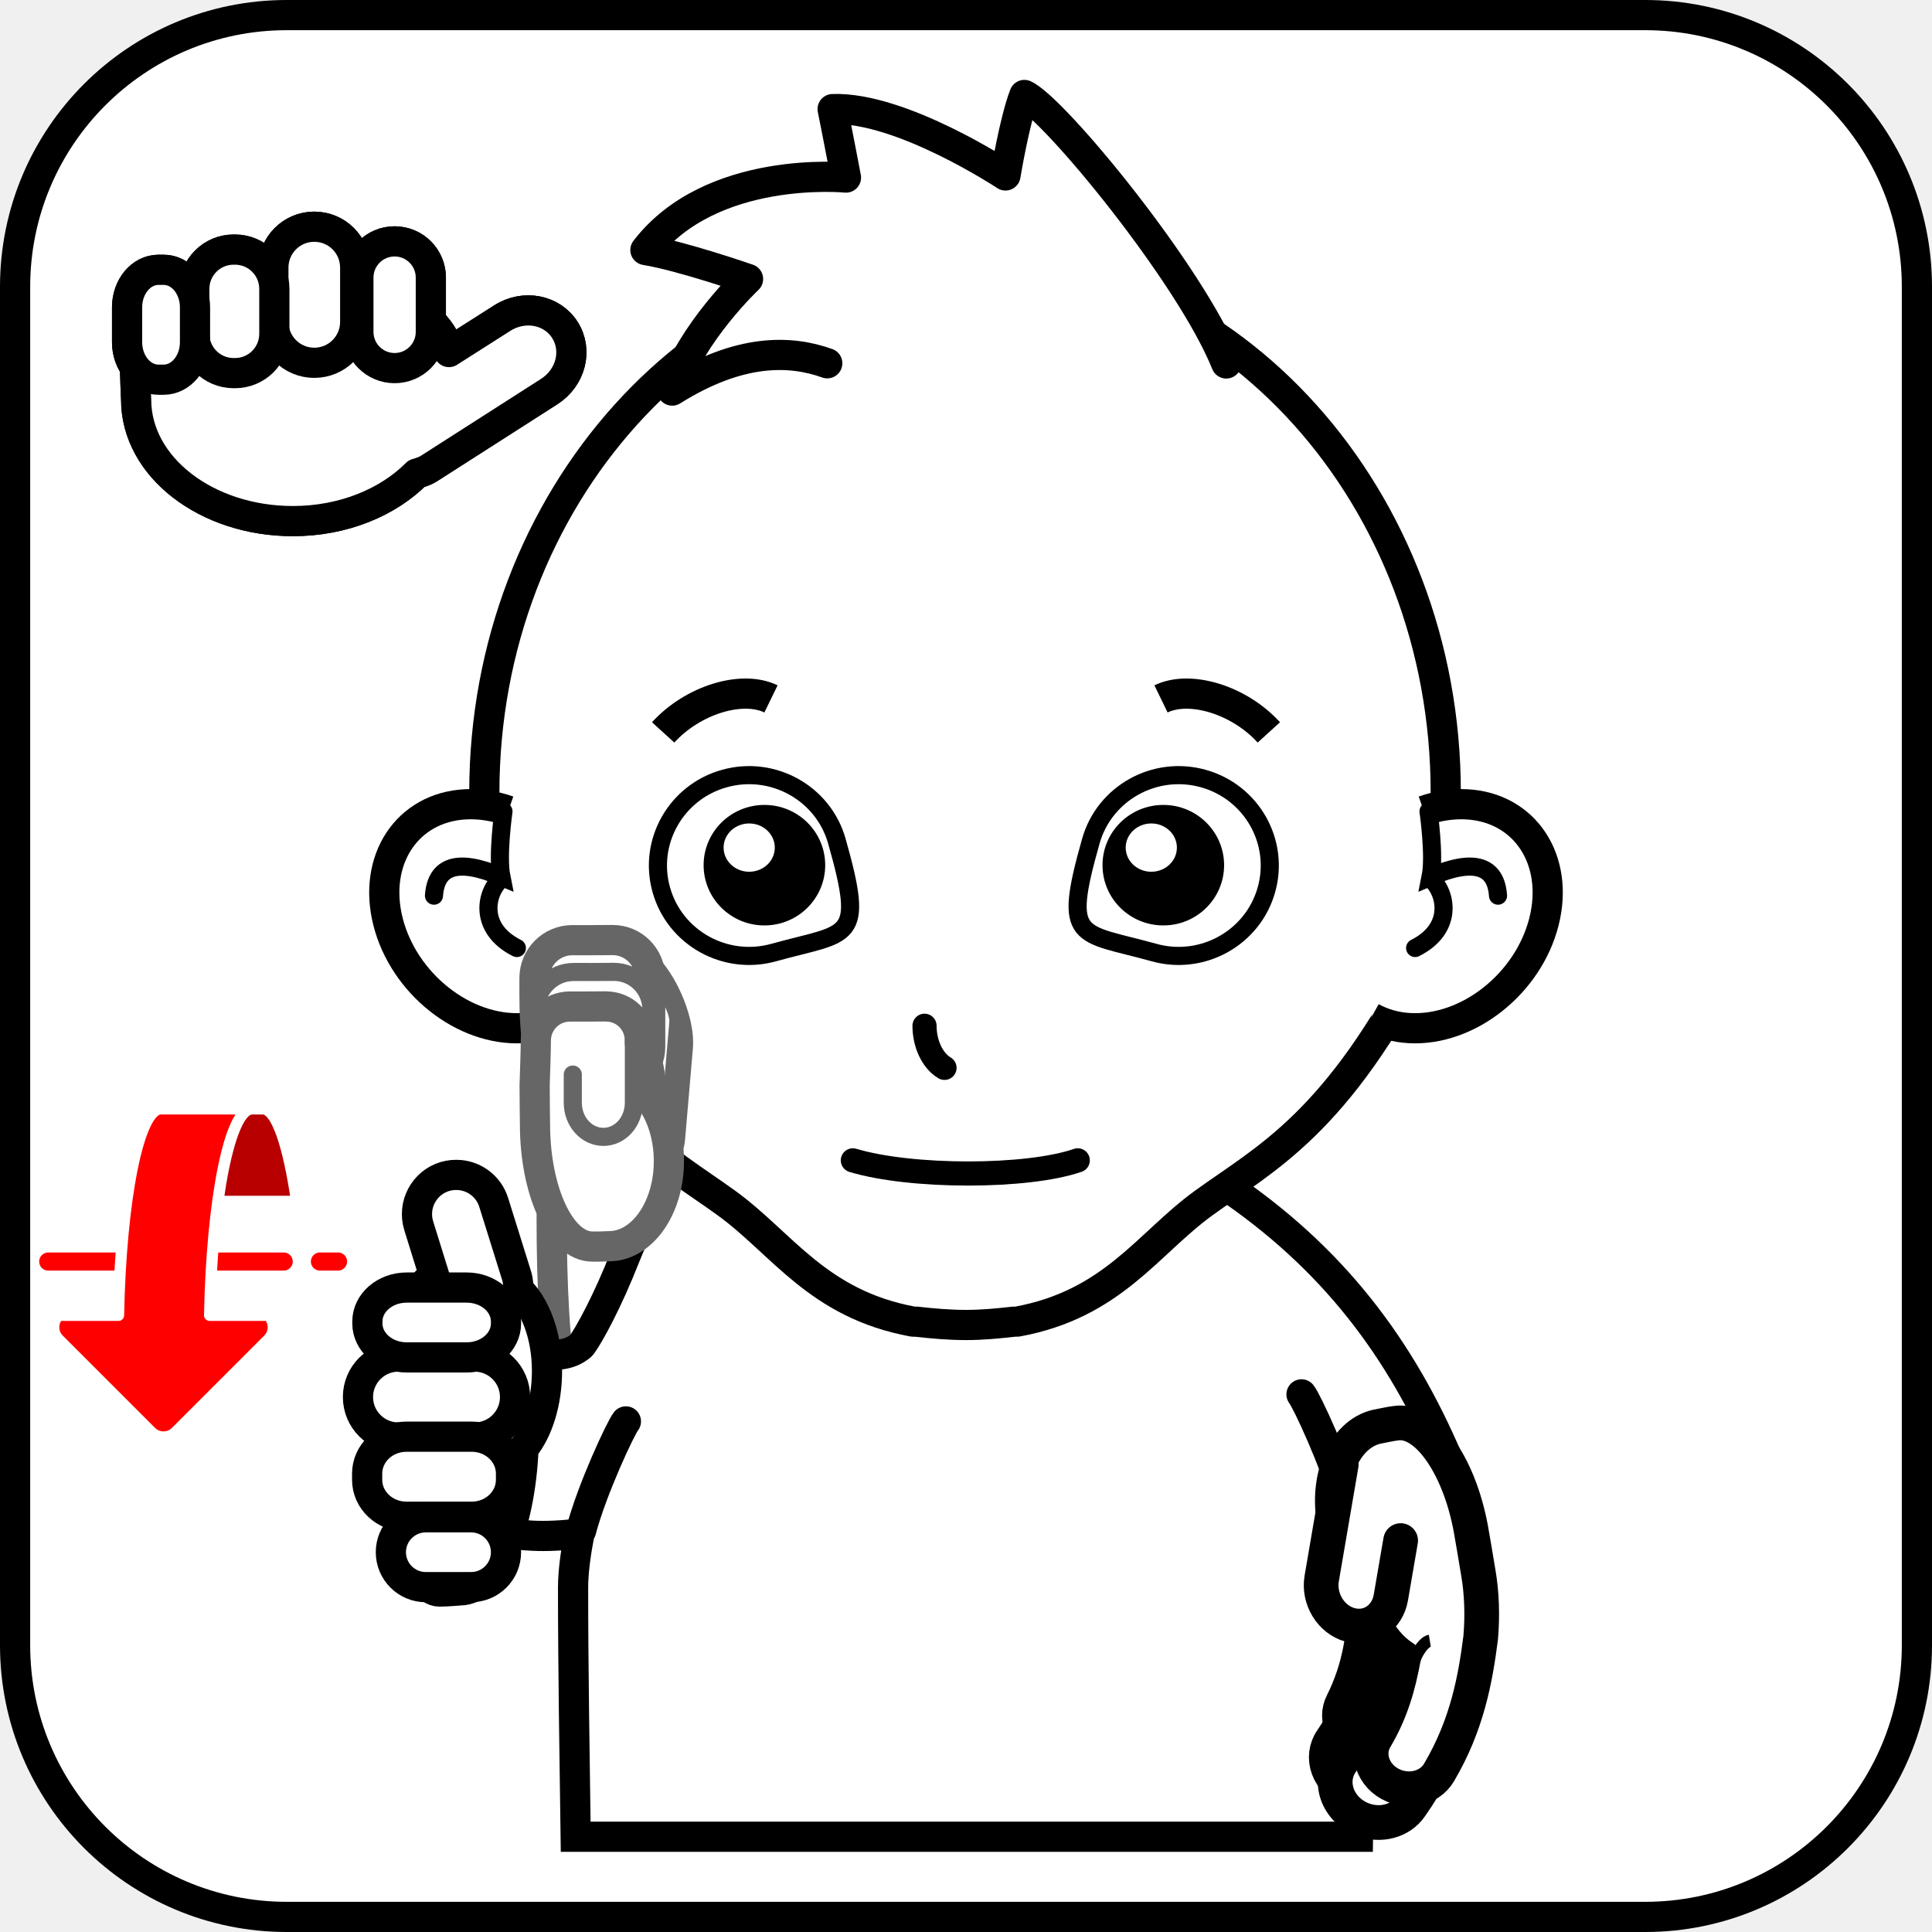
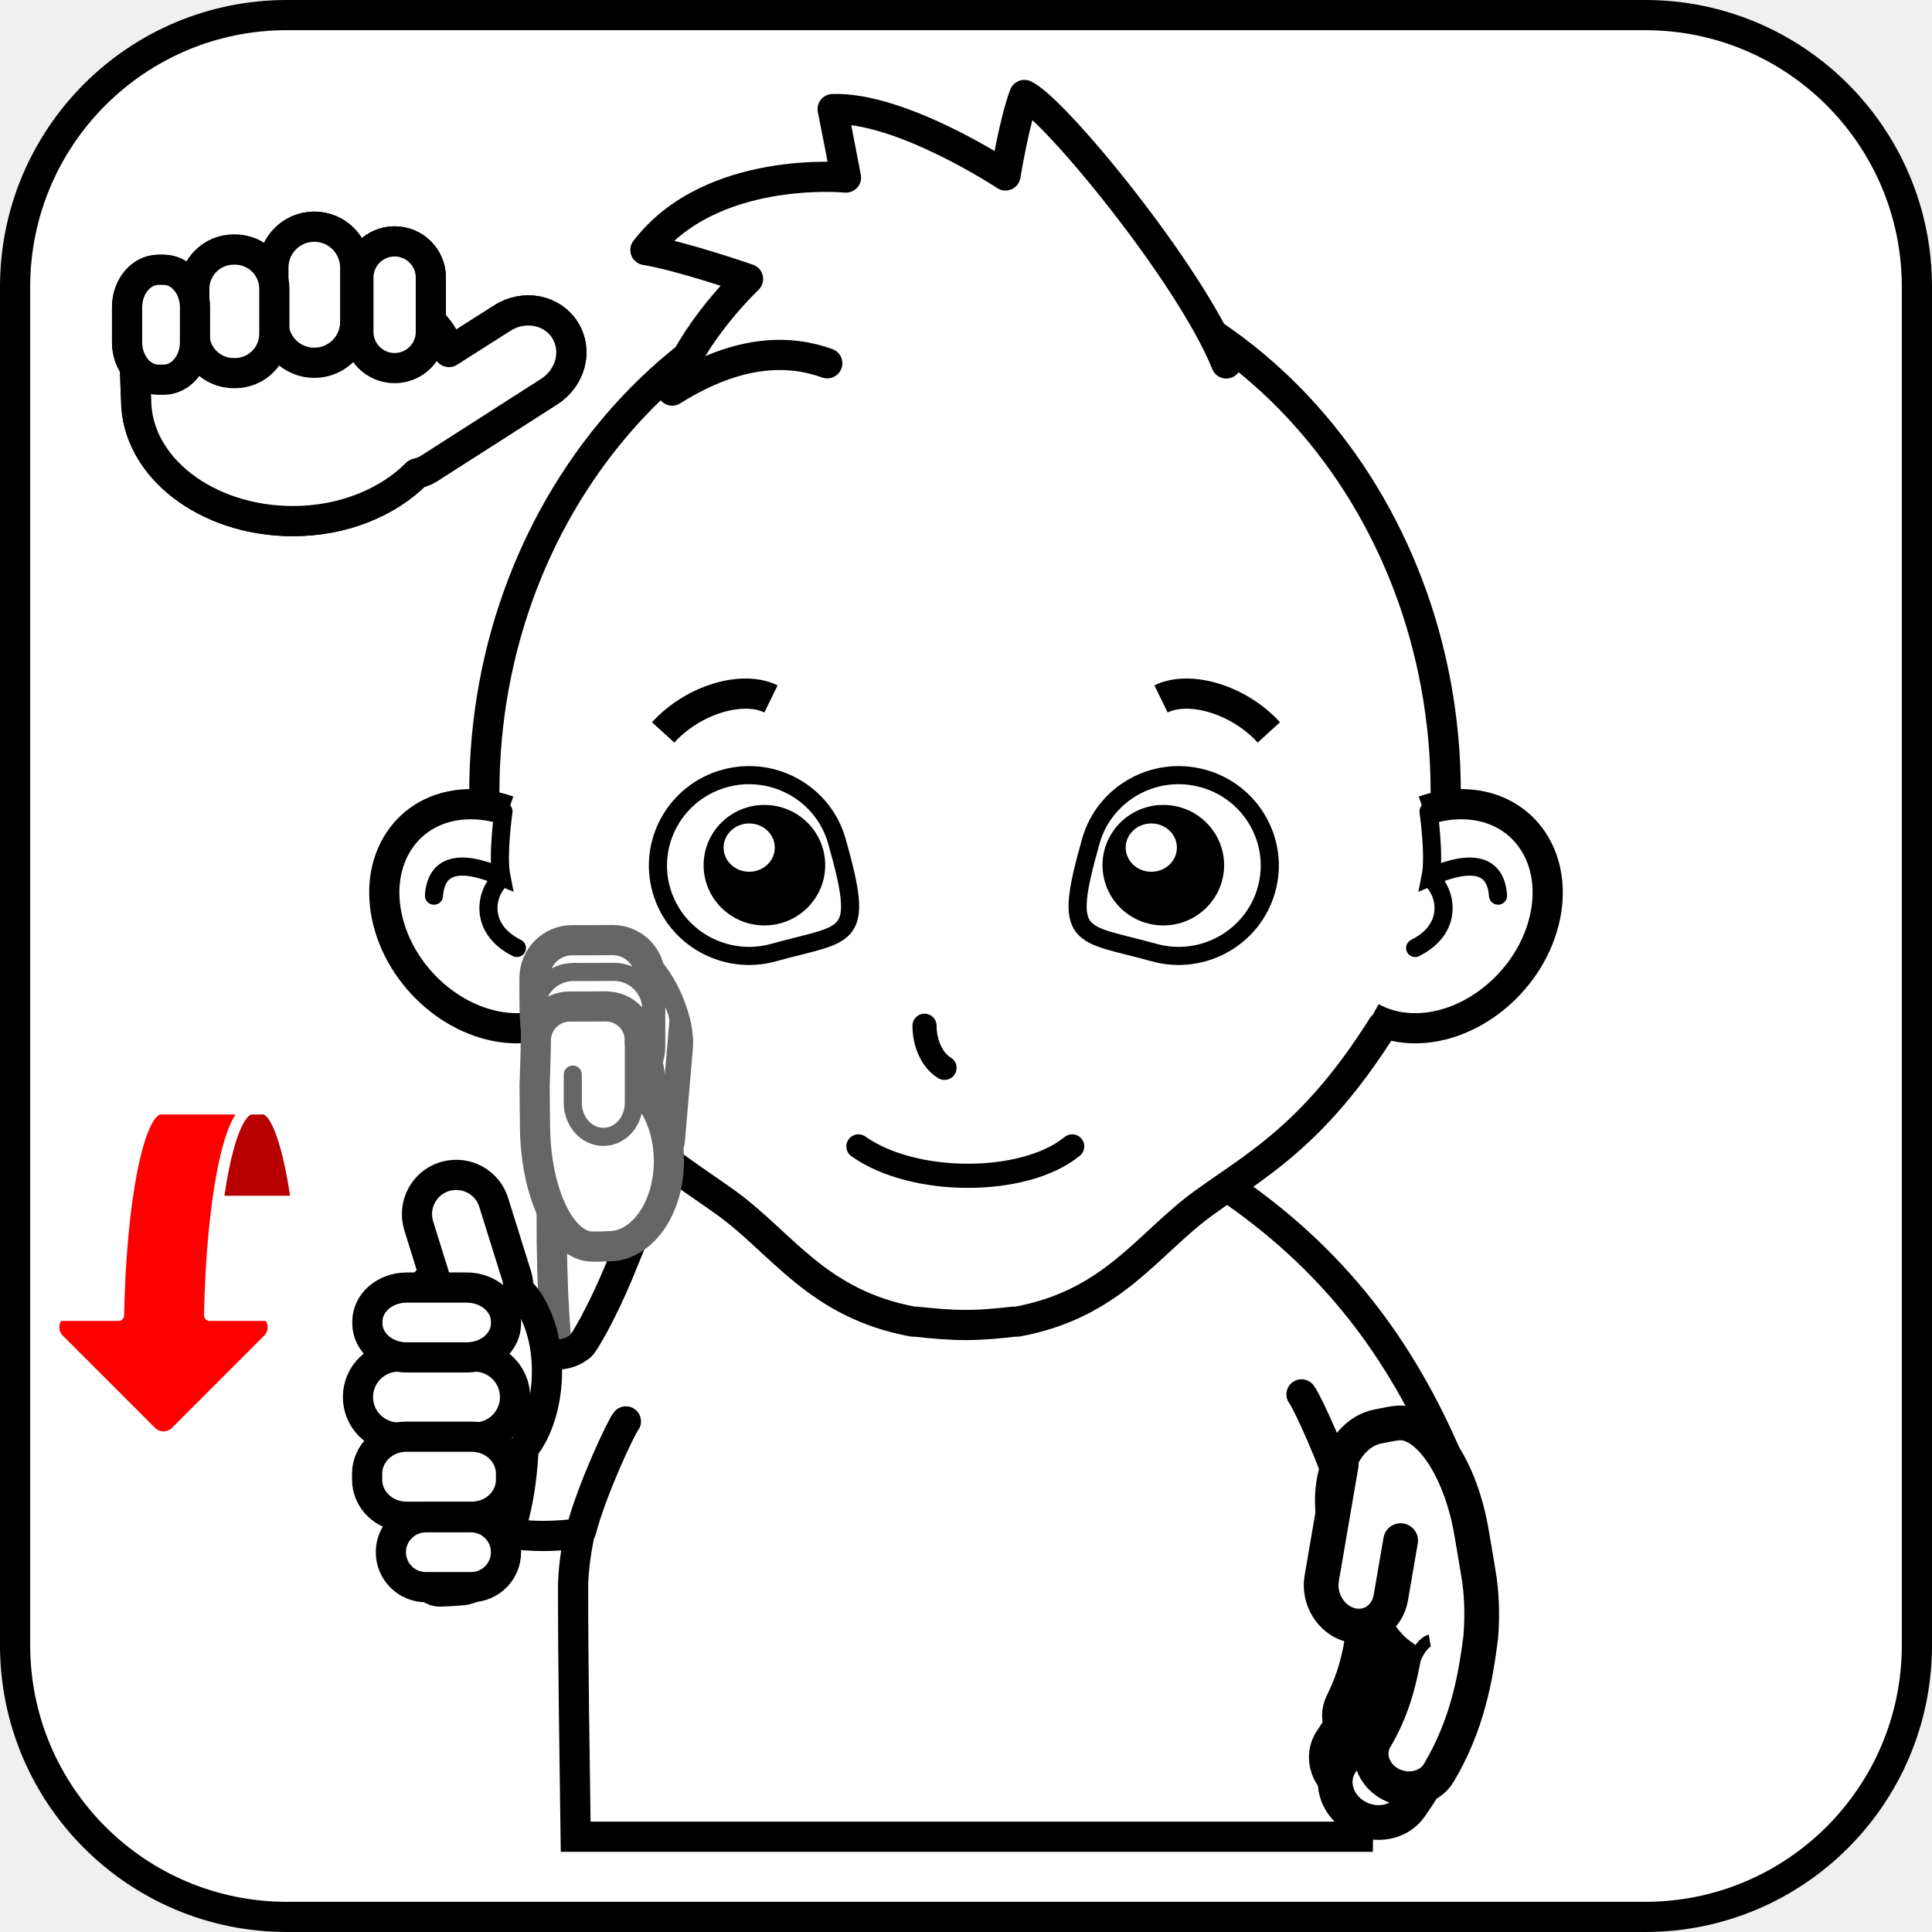
<svg xmlns="http://www.w3.org/2000/svg" width="100%" height="100%" id="SVGRoot" version="1.1" viewBox="0 0 32 32">
  <defs id="defs6229" />
  <rect ry="4.5" rx="4.5" y="0.25" x="0.25" height="31.5" width="31.5" id="rect5094-5-6" style="color:#000000;clip-rule:nonzero;display:inline;overflow:visible;visibility:visible;opacity:1;isolation:auto;mix-blend-mode:normal;color-interpolation:sRGB;color-interpolation-filters:linearRGB;solid-color:#000000;solid-opacity:1;fill:#ffffff;fill-opacity:1;fill-rule:evenodd;stroke:#000000;stroke-width:0.5;stroke-linecap:butt;stroke-linejoin:miter;stroke-miterlimit:4;stroke-dasharray:none;stroke-dashoffset:0;stroke-opacity:1;marker:none;marker-start:none;marker-mid:none;marker-end:none;color-rendering:auto;image-rendering:auto;shape-rendering:auto;text-rendering:auto;enable-background:accumulate" />
  <path id="path6002" d="m 9.137,20.141 c 0,2.382 0.209,3.953 0.838,3.953" style="color:#000000;clip-rule:nonzero;display:inline;overflow:visible;visibility:visible;opacity:1;isolation:auto;mix-blend-mode:normal;color-interpolation:sRGB;color-interpolation-filters:linearRGB;solid-color:#000000;solid-opacity:1;fill:none;fill-opacity:1;fill-rule:evenodd;stroke:#666666;stroke-width:0.5;stroke-linecap:round;stroke-linejoin:miter;stroke-miterlimit:4;stroke-dasharray:none;stroke-dashoffset:0;stroke-opacity:1;marker:none;marker-start:none;marker-mid:none;marker-end:none;color-rendering:auto;image-rendering:auto;shape-rendering:auto;text-rendering:auto;enable-background:accumulate" />
  <path id="path6023-1-0" d="m 12.205,18.75 c -1.322,0.502 -1.663,1.622 -1.959,2.328 -0.296,0.706 -0.579,1.178 -0.631,1.219 -0.156,0.123 -0.321,0.159 -0.643,0.143 -0.161,-0.008 -0.341,-0.035 -0.531,-0.068 -0.19,-0.033 -0.337,-0.09 -0.74,-0.09 l 0,3 c -0.181,0 0.006,0.007 0.227,0.045 0.221,0.038 0.529,0.091 0.893,0.109 0.231,0.012 0.497,-0.002 0.775,-0.035 -0.06,0.323 -0.104,0.631 -0.104,0.896 0,1.32 0.025,2.809 0.043,4.125 l 12.957,0 c 0.018,-1.316 0.045,-2.805 0.045,-4.125 0,-0.402 -0.085,-0.89 -0.213,-1.41 l 1.66,-0.711 c -0.782,-1.83 -1.892,-3.336 -3.717,-4.561 -0.32,-0.422 -0.775,-0.553 -1.59,-0.584 -0.878,-0.004 -1.755,-0.011 -2.633,0 -0.02,-2.87e-4 -0.04,2.66e-4 -0.061,0 -0.878,-0.011 -1.757,-0.004 -2.635,0 -0.415,0.016 -0.718,0.07 -0.977,0.16 L 12.205,18.75 Z" style="color:#000000;clip-rule:nonzero;display:inline;overflow:visible;visibility:visible;opacity:1;isolation:auto;mix-blend-mode:normal;color-interpolation:sRGB;color-interpolation-filters:linearRGB;solid-color:#000000;solid-opacity:1;fill:#ffffff;fill-opacity:1;fill-rule:evenodd;stroke:#000000;stroke-width:0.5;stroke-linecap:butt;stroke-linejoin:miter;stroke-miterlimit:4;stroke-dasharray:none;stroke-dashoffset:0;stroke-opacity:1;marker:none;color-rendering:auto;image-rendering:auto;shape-rendering:auto;text-rendering:auto;enable-background:accumulate" />
  <path style="color:#000000;clip-rule:nonzero;display:inline;overflow:visible;visibility:visible;opacity:1;isolation:auto;mix-blend-mode:normal;color-interpolation:sRGB;color-interpolation-filters:linearRGB;solid-color:#000000;solid-opacity:1;fill:#ffffff;fill-opacity:1;fill-rule:evenodd;stroke:#000000;stroke-width:0.5;stroke-linecap:butt;stroke-linejoin:miter;stroke-miterlimit:4;stroke-dasharray:none;stroke-dashoffset:0;stroke-opacity:1;marker:none;color-rendering:auto;image-rendering:auto;shape-rendering:auto;text-rendering:auto;enable-background:accumulate" d="m 15.996,4.277 c 4.394,0 7.95,3.973 7.95,8.849 0,0.914 -0.116,1.797 -0.349,2.627 -1.445,2.868 -2.649,3.439 -3.663,4.175 -0.927,0.673 -1.504,1.673 -3.09,1.963 -0.016,0.002 -0.033,-0.002 -0.05,0 -0.268,0.03 -0.523,0.055 -0.797,0.055 -0.275,0 -0.555,-0.025 -0.822,-0.055 -0.009,-9.3e-4 -0.016,9.56e-4 -0.025,0 -0.009,-0.002 -0.016,0.002 -0.025,0 -1.584,-0.292 -2.164,-1.291 -3.09,-1.963 C 11.035,19.204 9.86,18.641 8.446,15.891 8.186,15.02 8.022,14.094 8.022,13.126 c 0,-4.876 3.58,-8.849 7.975,-8.849 z" id="path2436-3-3-4" />
  <path id="path2597-0-7" d="m 15.313,16.99 c 0,0.287 0.124,0.574 0.331,0.697" style="display:inline;fill:none;stroke:#000000;stroke-width:0.4;stroke-linecap:round;stroke-linejoin:miter;stroke-miterlimit:4;stroke-dasharray:none;stroke-opacity:1" />
-   <path id="path2599-6-5" d="m 14.126,19.219 c 0.481,0.145 1.203,0.218 1.91,0.218 0.706,0 1.397,-0.073 1.815,-0.218" style="display:inline;fill:none;stroke:#000000;stroke-width:0.4;stroke-linecap:round;stroke-linejoin:miter;stroke-miterlimit:4;stroke-dasharray:none;stroke-opacity:1" />
+   <path id="path2599-6-5" d="m 14.218,18.988 c 0.458,0.325 1.144,0.487 1.815,0.487 0.671,0 1.328,-0.162 1.726,-0.487" style="display:inline;fill:none;stroke:#000000;stroke-width:0.4;stroke-linecap:round;stroke-linejoin:miter;stroke-miterlimit:4;stroke-dasharray:none;stroke-opacity:1;color:#000000;clip-rule:nonzero;overflow:visible;visibility:visible;opacity:1;isolation:auto;mix-blend-mode:normal;color-interpolation:sRGB;color-interpolation-filters:linearRGB;solid-color:#000000;solid-opacity:1;fill-opacity:1;fill-rule:nonzero;stroke-dashoffset:0;filter-blend-mode:normal;filter-gaussianBlur-deviation:0;color-rendering:auto;image-rendering:auto;shape-rendering:auto;text-rendering:auto;enable-background:accumulate" />
  <path style="display:inline;fill:none;stroke:#000000;stroke-width:0.5;stroke-linecap:butt;stroke-linejoin:miter;stroke-miterlimit:4;stroke-dasharray:none;stroke-opacity:1" d="m 21.016,12.131 c -0.491,-0.54 -1.307,-0.788 -1.786,-0.555" id="path2618-3-0" />
  <path style="color:#000000;clip-rule:nonzero;display:inline;overflow:visible;visibility:visible;opacity:1;isolation:auto;mix-blend-mode:normal;color-interpolation:sRGB;color-interpolation-filters:linearRGB;solid-color:#000000;solid-opacity:1;fill:#ffffff;fill-opacity:1;fill-rule:evenodd;stroke:#000000;stroke-width:0.5;stroke-linecap:butt;stroke-linejoin:miter;stroke-miterlimit:4;stroke-dasharray:none;stroke-dashoffset:0;stroke-opacity:1;marker:none;marker-start:none;marker-mid:none;marker-end:none;color-rendering:auto;image-rendering:auto;shape-rendering:auto;text-rendering:auto;enable-background:accumulate" d="m 8.419,13.429 c -0.237,-0.083 -0.478,-0.119 -0.709,-0.107 -0.968,0.05 -1.542,0.921 -1.283,1.944 0.259,1.024 1.254,1.813 2.222,1.763 0.231,-0.012 0.447,-0.073 0.637,-0.178" id="path5180-3-2" />
  <path style="display:inline;fill:none;fill-rule:evenodd;stroke:#000000;stroke-width:0.3;stroke-linecap:round;stroke-linejoin:miter;stroke-miterlimit:4;stroke-dasharray:none;stroke-opacity:1" d="m 8.339,13.439 c 0,0 -0.105,0.733 -0.035,1.082 -0.733,-0.314 -1.082,-0.174 -1.116,0.314" id="path5182-6-9" />
  <path style="display:inline;fill:none;fill-rule:evenodd;stroke:#000000;stroke-width:0.3;stroke-linecap:round;stroke-linejoin:miter;stroke-miterlimit:4;stroke-dasharray:none;stroke-opacity:1" d="m 8.29,14.567 c -0.247,0.222 -0.37,0.814 0.271,1.135" id="path5184-0-6" />
  <path style="color:#000000;clip-rule:nonzero;display:inline;overflow:visible;visibility:visible;opacity:1;isolation:auto;mix-blend-mode:normal;color-interpolation:sRGB;color-interpolation-filters:linearRGB;solid-color:#000000;solid-opacity:1;fill:#ffffff;fill-opacity:1;fill-rule:evenodd;stroke:#000000;stroke-width:0.5;stroke-linecap:round;stroke-linejoin:round;stroke-miterlimit:4;stroke-dasharray:none;stroke-dashoffset:0;stroke-opacity:1;marker:none;color-rendering:auto;image-rendering:auto;shape-rendering:auto;text-rendering:auto;enable-background:accumulate" d="m 20.311,6.02 c -0.594,-1.481 -2.855,-4.224 -3.344,-4.447 -0.165,0.427 -0.313,1.333 -0.313,1.333 0,0 -1.723,-1.14 -2.863,-1.099 0.073,0.358 0.221,1.134 0.221,1.134 0,0 -2.231,-0.221 -3.322,1.2 0.604,0.099 1.7,0.48 1.7,0.48 0,0 -0.93,0.874 -1.256,1.848 1.117,-0.701 1.959,-0.671 2.568,-0.452" id="path4829-6-8-6" />
  <path id="path5838-4" d="m 23.581,13.429 c 0.237,-0.083 0.478,-0.119 0.709,-0.107 0.968,0.05 1.542,0.921 1.283,1.944 -0.259,1.024 -1.254,1.813 -2.222,1.763 -0.231,-0.012 -0.447,-0.073 -0.637,-0.178" style="color:#000000;clip-rule:nonzero;display:inline;overflow:visible;visibility:visible;opacity:1;isolation:auto;mix-blend-mode:normal;color-interpolation:sRGB;color-interpolation-filters:linearRGB;solid-color:#000000;solid-opacity:1;fill:#ffffff;fill-opacity:1;fill-rule:evenodd;stroke:#000000;stroke-width:0.5;stroke-linecap:butt;stroke-linejoin:miter;stroke-miterlimit:4;stroke-dasharray:none;stroke-dashoffset:0;stroke-opacity:1;marker:none;marker-start:none;marker-mid:none;marker-end:none;color-rendering:auto;image-rendering:auto;shape-rendering:auto;text-rendering:auto;enable-background:accumulate" />
  <path id="path5840-9" d="m 23.661,13.439 c 0,0 0.105,0.733 0.035,1.082 0.733,-0.314 1.082,-0.174 1.116,0.314" style="display:inline;fill:none;fill-rule:evenodd;stroke:#000000;stroke-width:0.3;stroke-linecap:round;stroke-linejoin:miter;stroke-miterlimit:4;stroke-dasharray:none;stroke-opacity:1" />
  <path id="path5842-9" d="m 23.71,14.567 c 0.247,0.222 0.37,0.814 -0.271,1.135" style="display:inline;fill:none;fill-rule:evenodd;stroke:#000000;stroke-width:0.3;stroke-linecap:round;stroke-linejoin:miter;stroke-miterlimit:4;stroke-dasharray:none;stroke-opacity:1" />
  <path id="path2602-4-08-6-8" d="m 13.861,13.931 c 0.475,1.676 0.202,1.499 -1.045,1.846 -0.802,0.224 -1.637,-0.241 -1.862,-1.036 -0.226,-0.795 0.243,-1.623 1.045,-1.846 0.802,-0.224 1.637,0.241 1.862,1.036 z" style="display:inline;overflow:visible;visibility:visible;fill:#ffffff;fill-opacity:1;fill-rule:evenodd;stroke:#000000;stroke-width:0.3;stroke-linecap:round;stroke-linejoin:round;stroke-miterlimit:4;stroke-dasharray:none;stroke-dashoffset:0;stroke-opacity:1;marker:none;enable-background:accumulate" />
  <ellipse cy="14.33" cx="12.661" id="path2604-4-0-4-5" style="display:inline;overflow:visible;visibility:visible;fill:#000000;fill-opacity:1;fill-rule:evenodd;stroke:none;stroke-width:0.5;marker:none;enable-background:accumulate" rx="1.007" ry="0.998" />
  <ellipse cy="14.039" cx="12.409" id="path2606-4-1-2-9" style="display:inline;overflow:visible;visibility:visible;fill:#ffffff;fill-opacity:1;fill-rule:evenodd;stroke:none;stroke-width:0.5;marker:none;enable-background:accumulate" rx="0.424" ry="0.4" />
  <path style="display:inline;overflow:visible;visibility:visible;fill:#ffffff;fill-opacity:1;fill-rule:evenodd;stroke:#000000;stroke-width:0.3;stroke-linecap:round;stroke-linejoin:round;stroke-miterlimit:4;stroke-dasharray:none;stroke-dashoffset:0;stroke-opacity:1;marker:none;enable-background:accumulate" d="m 18.068,13.931 c -0.475,1.676 -0.202,1.499 1.045,1.846 0.802,0.224 1.637,-0.241 1.862,-1.036 0.226,-0.795 -0.243,-1.623 -1.045,-1.846 -0.802,-0.224 -1.637,0.241 -1.862,1.036 z" id="path2612-4-3-4-2" />
  <ellipse transform="scale(-1,1)" cy="14.33" cx="-19.268" style="display:inline;overflow:visible;visibility:visible;fill:#000000;fill-opacity:1;fill-rule:evenodd;stroke:none;stroke-width:0.5;marker:none;enable-background:accumulate" id="path2614-4-6-8-6" rx="1.007" ry="0.998" />
  <ellipse transform="scale(-1,1)" ry="0.4" rx="0.424" cy="14.039" cx="-19.069" style="display:inline;overflow:visible;visibility:visible;fill:#ffffff;fill-opacity:1;fill-rule:evenodd;stroke:none;stroke-width:0.5;marker:none;enable-background:accumulate" id="path2616-9-09-2-3" />
  <path id="path4626-5" d="m 10.984,12.131 c 0.491,-0.54 1.307,-0.788 1.786,-0.555" style="display:inline;fill:none;stroke:#000000;stroke-width:0.5;stroke-linecap:butt;stroke-linejoin:miter;stroke-miterlimit:4;stroke-dasharray:none;stroke-opacity:1" />
  <path style="color:#000000;clip-rule:nonzero;display:inline;overflow:visible;visibility:visible;opacity:1;isolation:auto;mix-blend-mode:normal;color-interpolation:sRGB;color-interpolation-filters:linearRGB;solid-color:#000000;solid-opacity:1;fill:#ffffff;fill-opacity:1;fill-rule:evenodd;stroke:#000000;stroke-width:0.5;stroke-linecap:round;stroke-linejoin:round;stroke-miterlimit:4;stroke-dasharray:none;stroke-dashoffset:0;stroke-opacity:1;marker:none;marker-start:none;marker-mid:none;marker-end:none;color-rendering:auto;image-rendering:auto;shape-rendering:auto;text-rendering:auto;enable-background:accumulate" d="m 4.85,4.591 c -1.445,-3.9e-5 -2.616,0.624 -2.615,1.395 0,0.221 0.02,0.635 0.02,0.635 -10e-7,1.11 1.162,2.01 2.596,2.01 0.837,2.04e-4 1.574,-0.311 2.049,-0.787 0.068,-0.021 0.136,-0.04 0.199,-0.08 L 9.096,6.486 C 9.455,6.256 9.571,5.802 9.356,5.464 9.141,5.127 8.678,5.04 8.319,5.269 l -0.883,0.562 C 7.29,5.135 6.195,4.591 4.85,4.591 Z" id="path4919-7-3" />
  <rect ry="0.6" rx="0.6" y="3.998" x="5.936" height="2.099" width="1.2" id="rect4948-3-9-5" style="color:#000000;clip-rule:nonzero;display:inline;overflow:visible;visibility:visible;opacity:1;isolation:auto;mix-blend-mode:normal;color-interpolation:sRGB;color-interpolation-filters:linearRGB;solid-color:#000000;solid-opacity:1;fill:#ffffff;fill-opacity:1;fill-rule:evenodd;stroke:#000000;stroke-width:0.5;stroke-linecap:round;stroke-linejoin:round;stroke-miterlimit:4;stroke-dasharray:none;stroke-dashoffset:0;stroke-opacity:1;marker:none;marker-start:none;marker-mid:none;marker-end:none;color-rendering:auto;image-rendering:auto;shape-rendering:auto;text-rendering:auto;enable-background:accumulate" />
  <rect style="color:#000000;clip-rule:nonzero;display:inline;overflow:visible;visibility:visible;opacity:1;isolation:auto;mix-blend-mode:normal;color-interpolation:sRGB;color-interpolation-filters:linearRGB;solid-color:#000000;solid-opacity:1;fill:#ffffff;fill-opacity:1;fill-rule:evenodd;stroke:#000000;stroke-width:0.5;stroke-linecap:round;stroke-linejoin:round;stroke-miterlimit:4;stroke-dasharray:none;stroke-dashoffset:0;stroke-opacity:1;marker:none;marker-start:none;marker-mid:none;marker-end:none;color-rendering:auto;image-rendering:auto;shape-rendering:auto;text-rendering:auto;enable-background:accumulate" id="rect4938-8-0-5-1" width="1.355" height="2.254" x="4.528" y="3.755" rx="0.677" ry="0.677" />
  <rect style="color:#000000;clip-rule:nonzero;display:inline;overflow:visible;visibility:visible;opacity:1;isolation:auto;mix-blend-mode:normal;color-interpolation:sRGB;color-interpolation-filters:linearRGB;solid-color:#000000;solid-opacity:1;fill:#ffffff;fill-opacity:1;fill-rule:evenodd;stroke:#000000;stroke-width:0.5;stroke-linecap:round;stroke-linejoin:round;stroke-miterlimit:4;stroke-dasharray:none;stroke-dashoffset:0;stroke-opacity:1;marker:none;marker-start:none;marker-mid:none;marker-end:none;color-rendering:auto;image-rendering:auto;shape-rendering:auto;text-rendering:auto;enable-background:accumulate" id="rect4950-4-3-9-1" width="1.326" height="2.046" x="3.218" y="4.134" rx="0.651" ry="0.651" />
  <rect ry="0.621" rx="0.519" y="4.469" x="2.105" height="1.82" width="1.125" id="rect4952-1-5-1-5" style="color:#000000;clip-rule:nonzero;display:inline;overflow:visible;visibility:visible;opacity:1;isolation:auto;mix-blend-mode:normal;color-interpolation:sRGB;color-interpolation-filters:linearRGB;solid-color:#000000;solid-opacity:1;fill:#ffffff;fill-opacity:1;fill-rule:evenodd;stroke:#000000;stroke-width:0.5;stroke-linecap:round;stroke-linejoin:round;stroke-miterlimit:4;stroke-dasharray:none;stroke-dashoffset:0;stroke-opacity:1;marker:none;marker-start:none;marker-mid:none;marker-end:none;color-rendering:auto;image-rendering:auto;shape-rendering:auto;text-rendering:auto;enable-background:accumulate" />
  <path id="path1867-6" d="m 22.299,24.902 c -0.18,-0.684 -0.659,-1.706 -0.742,-1.807" style="display:inline;opacity:1;fill:#ffffff;fill-opacity:1;fill-rule:evenodd;stroke:#000000;stroke-width:0.5;stroke-linecap:round;stroke-linejoin:miter;stroke-miterlimit:4;stroke-dasharray:none;stroke-dashoffset:0;stroke-opacity:1" />
  <path id="path1734-7-3" d="m 22.617,28.918 a 0.544,0.495 13.216 0 0 0.608,-0.266 c 0.371,-0.743 0.446,-1.438 0.482,-2.06 a 0.545,0.496 13.216 1 0 -1.083,-0.094 c -0.034,0.59 -0.095,1.121 -0.388,1.708 a 0.544,0.495 13.216 0 0 0.381,0.712 z" style="color:#000000;font-style:normal;font-variant:normal;font-weight:normal;font-stretch:normal;font-size:medium;line-height:normal;font-family:sans-serif;text-indent:0;text-align:start;text-decoration:none;text-decoration-line:none;text-decoration-style:solid;text-decoration-color:#000000;letter-spacing:normal;word-spacing:normal;text-transform:none;direction:ltr;writing-mode:lr-tb;baseline-shift:baseline;text-anchor:start;white-space:normal;clip-rule:nonzero;display:inline;overflow:visible;visibility:visible;opacity:1;isolation:auto;mix-blend-mode:normal;color-interpolation:sRGB;color-interpolation-filters:linearRGB;solid-color:#000000;solid-opacity:1;fill:#ffffff;fill-opacity:1;fill-rule:evenodd;stroke:#000000;stroke-width:0.575;stroke-linecap:round;stroke-linejoin:round;stroke-miterlimit:4;stroke-dasharray:none;stroke-dashoffset:0;stroke-opacity:1;marker:none;marker-start:none;marker-mid:none;marker-end:none;color-rendering:auto;image-rendering:auto;shape-rendering:auto;text-rendering:auto;enable-background:accumulate" />
  <path style="color:#000000;font-style:normal;font-variant:normal;font-weight:normal;font-stretch:normal;font-size:medium;line-height:normal;font-family:sans-serif;text-indent:0;text-align:start;text-decoration:none;text-decoration-line:none;text-decoration-style:solid;text-decoration-color:#000000;letter-spacing:normal;word-spacing:normal;text-transform:none;direction:ltr;writing-mode:lr-tb;baseline-shift:baseline;text-anchor:start;white-space:normal;clip-rule:nonzero;display:inline;overflow:visible;visibility:visible;opacity:1;isolation:auto;mix-blend-mode:normal;color-interpolation:sRGB;color-interpolation-filters:linearRGB;solid-color:#000000;solid-opacity:1;fill:#ffffff;fill-opacity:1;fill-rule:evenodd;stroke:#000000;stroke-width:0.575;stroke-linecap:round;stroke-linejoin:round;stroke-miterlimit:4;stroke-dasharray:none;stroke-dashoffset:0;stroke-opacity:1;marker:none;marker-start:none;marker-mid:none;marker-end:none;color-rendering:auto;image-rendering:auto;shape-rendering:auto;text-rendering:auto;enable-background:accumulate" d="m 22.367,29.651 a 0.6,0.546 21.085 0 0 0.705,-0.199 c 0.518,-0.756 0.704,-1.503 0.837,-2.177 a 0.6,0.546 21.085 1 0 -1.168,-0.266 c -0.126,0.639 -0.273,1.21 -0.682,1.807 a 0.6,0.546 21.085 0 0 0.308,0.835 z" id="path780-5-4-1" />
  <path style="color:#000000;font-style:normal;font-variant:normal;font-weight:normal;font-stretch:normal;font-size:medium;line-height:normal;font-family:sans-serif;text-indent:0;text-align:start;text-decoration:none;text-decoration-line:none;text-decoration-style:solid;text-decoration-color:#000000;letter-spacing:normal;word-spacing:normal;text-transform:none;direction:ltr;writing-mode:lr-tb;baseline-shift:baseline;text-anchor:start;white-space:normal;clip-rule:nonzero;display:inline;overflow:visible;visibility:visible;opacity:1;isolation:auto;mix-blend-mode:normal;color-interpolation:sRGB;color-interpolation-filters:linearRGB;solid-color:#000000;solid-opacity:1;fill:#ffffff;fill-opacity:1;fill-rule:evenodd;stroke:#000000;stroke-width:0.575;stroke-linecap:round;stroke-linejoin:round;stroke-miterlimit:4;stroke-dasharray:none;stroke-dashoffset:0;stroke-opacity:1;marker:none;marker-start:none;marker-mid:none;marker-end:none;color-rendering:auto;image-rendering:auto;shape-rendering:auto;text-rendering:auto;enable-background:accumulate" d="m 22.561,30.134 a 0.682,0.621 21.922 0 0 0.804,-0.214 c 0.6,-0.85 0.825,-1.695 0.987,-2.459 A 0.682,0.621 21.922 1 0 23.029,27.139 c -0.154,0.724 -0.33,1.369 -0.805,2.041 a 0.682,0.621 21.922 0 0 0.336,0.954 z" id="path780-1-5-5" />
  <path style="color:#000000;clip-rule:nonzero;display:inline;overflow:visible;visibility:visible;opacity:1;isolation:auto;mix-blend-mode:normal;color-interpolation:sRGB;color-interpolation-filters:linearRGB;solid-color:#000000;solid-opacity:1;fill:#ffffff;fill-opacity:1;fill-rule:evenodd;stroke:#000000;stroke-width:0.575;stroke-linecap:round;stroke-linejoin:round;stroke-miterlimit:4;stroke-dasharray:none;stroke-dashoffset:0;stroke-opacity:1;marker:none;marker-start:none;marker-mid:none;marker-end:none;color-rendering:auto;image-rendering:auto;shape-rendering:auto;text-rendering:auto;enable-background:accumulate" d="m 23.442,29.619 c 0.17,-0.028 0.315,-0.125 0.395,-0.265 0.465,-0.789 0.601,-1.549 0.688,-2.23 0.032,-0.376 0.017,-0.747 -0.038,-1.066 -0.035,-0.22 -0.107,-0.632 -0.107,-0.632 -0.177,-1.107 -0.742,-1.937 -1.261,-1.853 -0.096,0.012 -0.182,0.033 -0.269,0.049 -0.541,0.086 -0.88,0.78 -0.757,1.549 0.061,0.382 0.229,0.73 0.466,0.962 0.012,0.081 0.023,0.149 0.034,0.228 0.081,0.505 0.341,0.896 0.654,1.096 -0.083,0.446 -0.198,0.88 -0.464,1.33 -0.184,0.303 -0.005,0.7 0.365,0.812 0.096,0.029 0.197,0.036 0.294,0.02 z" id="path4919-9-5-2-8" />
  <path style="color:#000000;clip-rule:nonzero;display:inline;overflow:visible;visibility:visible;opacity:1;isolation:auto;mix-blend-mode:normal;color-interpolation:sRGB;color-interpolation-filters:linearRGB;solid-color:#000000;solid-opacity:1;fill:none;fill-opacity:1;fill-rule:evenodd;stroke:#000000;stroke-width:0.2;stroke-linecap:butt;stroke-linejoin:miter;stroke-miterlimit:4;stroke-dasharray:none;stroke-dashoffset:0;stroke-opacity:1;color-rendering:auto;image-rendering:auto;shape-rendering:auto;text-rendering:auto;enable-background:accumulate" d="m 23.347,27.893 c 0.015,-0.42 0.224,-0.7 0.335,-0.718" id="path3835-8-3-5-7" />
  <path style="color:#000000;clip-rule:nonzero;display:inline;overflow:visible;visibility:visible;opacity:1;isolation:auto;mix-blend-mode:normal;color-interpolation:sRGB;color-interpolation-filters:linearRGB;solid-color:#000000;solid-opacity:1;fill:#ffffff;fill-opacity:1;fill-rule:evenodd;stroke:#000000;stroke-width:0.575;stroke-linecap:round;stroke-linejoin:round;stroke-miterlimit:4;stroke-dasharray:none;stroke-dashoffset:0;stroke-opacity:1;marker:none;marker-start:none;marker-mid:none;marker-end:none;color-rendering:auto;image-rendering:auto;shape-rendering:auto;text-rendering:auto;enable-background:accumulate" d="m 23.199,25.517 -0.162,0.943 c -0.058,0.339 -0.36,0.541 -0.677,0.453 -0.317,-0.088 -0.526,-0.431 -0.468,-0.77 l 0.323,-1.886" id="rect4946-9-3-20-2-6-4-8" />
  <path style="color:#000000;clip-rule:nonzero;display:inline;overflow:visible;visibility:visible;opacity:1;isolation:auto;mix-blend-mode:normal;color-interpolation:sRGB;color-interpolation-filters:linearRGB;solid-color:#000000;solid-opacity:1;fill:#ffffff;fill-opacity:1;fill-rule:evenodd;stroke:#000000;stroke-width:0.5;stroke-linecap:round;stroke-linejoin:round;stroke-miterlimit:4;stroke-dasharray:none;stroke-dashoffset:0;stroke-opacity:1;marker:none;marker-start:none;marker-mid:none;marker-end:none;color-rendering:auto;image-rendering:auto;shape-rendering:auto;text-rendering:auto;enable-background:accumulate" d="m 4.85,4.591 c -1.445,-3.9e-5 -2.616,0.624 -2.615,1.395 0,0.221 0.02,0.635 0.02,0.635 -10e-7,1.11 1.162,2.01 2.596,2.01 0.837,2.04e-4 1.574,-0.311 2.049,-0.787 0.068,-0.021 0.136,-0.04 0.199,-0.08 L 9.096,6.486 C 9.455,6.256 9.571,5.802 9.356,5.464 9.141,5.127 8.678,5.04 8.319,5.269 l -0.883,0.562 C 7.29,5.135 6.195,4.591 4.85,4.591 Z" id="path4919-7-3-6" />
  <rect ry="0.6" rx="0.6" y="3.998" x="5.936" height="2.099" width="1.2" id="rect4948-3-9-5-5" style="color:#000000;clip-rule:nonzero;display:inline;overflow:visible;visibility:visible;opacity:1;isolation:auto;mix-blend-mode:normal;color-interpolation:sRGB;color-interpolation-filters:linearRGB;solid-color:#000000;solid-opacity:1;fill:#ffffff;fill-opacity:1;fill-rule:evenodd;stroke:#000000;stroke-width:0.5;stroke-linecap:round;stroke-linejoin:round;stroke-miterlimit:4;stroke-dasharray:none;stroke-dashoffset:0;stroke-opacity:1;marker:none;marker-start:none;marker-mid:none;marker-end:none;color-rendering:auto;image-rendering:auto;shape-rendering:auto;text-rendering:auto;enable-background:accumulate" />
  <rect style="color:#000000;clip-rule:nonzero;display:inline;overflow:visible;visibility:visible;opacity:1;isolation:auto;mix-blend-mode:normal;color-interpolation:sRGB;color-interpolation-filters:linearRGB;solid-color:#000000;solid-opacity:1;fill:#ffffff;fill-opacity:1;fill-rule:evenodd;stroke:#000000;stroke-width:0.5;stroke-linecap:round;stroke-linejoin:round;stroke-miterlimit:4;stroke-dasharray:none;stroke-dashoffset:0;stroke-opacity:1;marker:none;marker-start:none;marker-mid:none;marker-end:none;color-rendering:auto;image-rendering:auto;shape-rendering:auto;text-rendering:auto;enable-background:accumulate" id="rect4938-8-0-5-1-8" width="1.355" height="2.254" x="4.528" y="3.755" rx="0.677" ry="0.677" />
  <rect style="color:#000000;clip-rule:nonzero;display:inline;overflow:visible;visibility:visible;opacity:1;isolation:auto;mix-blend-mode:normal;color-interpolation:sRGB;color-interpolation-filters:linearRGB;solid-color:#000000;solid-opacity:1;fill:#ffffff;fill-opacity:1;fill-rule:evenodd;stroke:#000000;stroke-width:0.5;stroke-linecap:round;stroke-linejoin:round;stroke-miterlimit:4;stroke-dasharray:none;stroke-dashoffset:0;stroke-opacity:1;marker:none;marker-start:none;marker-mid:none;marker-end:none;color-rendering:auto;image-rendering:auto;shape-rendering:auto;text-rendering:auto;enable-background:accumulate" id="rect4950-4-3-9-1-5" width="1.326" height="2.046" x="3.218" y="4.134" rx="0.651" ry="0.651" />
  <rect ry="0.621" rx="0.519" y="4.469" x="2.105" height="1.82" width="1.125" id="rect4952-1-5-1-5-2" style="color:#000000;clip-rule:nonzero;display:inline;overflow:visible;visibility:visible;opacity:1;isolation:auto;mix-blend-mode:normal;color-interpolation:sRGB;color-interpolation-filters:linearRGB;solid-color:#000000;solid-opacity:1;fill:#ffffff;fill-opacity:1;fill-rule:evenodd;stroke:#000000;stroke-width:0.5;stroke-linecap:round;stroke-linejoin:round;stroke-miterlimit:4;stroke-dasharray:none;stroke-dashoffset:0;stroke-opacity:1;marker:none;marker-start:none;marker-mid:none;marker-end:none;color-rendering:auto;image-rendering:auto;shape-rendering:auto;text-rendering:auto;enable-background:accumulate" />
  <g transform="translate(5.233124,0.2891433)" id="g5909" style="display:inline">
    <rect transform="matrix(0.6684754,0.7437342,-0.0856975,0.9963212,0,0)" style="color:#000000;clip-rule:nonzero;display:inline;overflow:visible;visibility:visible;opacity:1;isolation:auto;mix-blend-mode:normal;color-interpolation:sRGB;color-interpolation-filters:linearRGB;solid-color:#000000;solid-opacity:1;fill:#ffffff;fill-opacity:1;fill-rule:evenodd;stroke:#666666;stroke-width:0.585;stroke-linecap:round;stroke-linejoin:round;stroke-miterlimit:4;stroke-dasharray:none;stroke-dashoffset:0;stroke-opacity:1;marker:none;marker-start:none;marker-mid:none;marker-end:none;color-rendering:auto;image-rendering:auto;shape-rendering:auto;text-rendering:auto;enable-background:accumulate" id="rect4066-5" width="1.274" height="2.524" x="8.963" y="8.777" rx="0.637" ry="0.497" />
    <path style="color:#000000;clip-rule:nonzero;display:inline;overflow:visible;visibility:visible;opacity:1;isolation:auto;mix-blend-mode:normal;color-interpolation:sRGB;color-interpolation-filters:linearRGB;solid-color:#000000;solid-opacity:1;fill:#ffffff;fill-opacity:1;fill-rule:evenodd;stroke:#666666;stroke-width:0.5;stroke-linecap:round;stroke-linejoin:round;stroke-miterlimit:4;stroke-dasharray:none;stroke-dashoffset:0;stroke-opacity:1;marker:none;marker-start:none;marker-mid:none;marker-end:none;color-rendering:auto;image-rendering:auto;shape-rendering:auto;text-rendering:auto;enable-background:accumulate" d="m 5.536,17.049 c 0,0.346 -0.277,0.625 -0.623,0.625 -0.346,0 -0.625,-0.279 -0.625,-0.625 l 0,-0.512 -0.626,0.429 c -0.049,-0.395 -0.042,-0.709 -0.042,-1.056 0,-0.347 0.28,-0.627 0.627,-0.627 0.221,0.002 0.446,-0.001 0.666,-0.002 0.346,0 0.623,0.279 0.623,0.625 z" id="path4951-3" />
    <path id="path4098-6" d="m 5.556,17.576 c 0,0.346 -0.277,0.625 -0.623,0.625 -0.346,0 -0.625,-0.279 -0.625,-0.625 l 0,-0.512 -0.041,0 c -0.347,0 -0.627,-0.28 -0.627,-0.627 0,-0.347 0.28,-0.627 0.627,-0.627 0.221,0.002 0.446,-0.001 0.666,-0.002 0.346,0 0.623,0.279 0.623,0.625 z" style="color:#000000;clip-rule:nonzero;display:inline;overflow:visible;visibility:visible;opacity:1;isolation:auto;mix-blend-mode:normal;color-interpolation:sRGB;color-interpolation-filters:linearRGB;solid-color:#000000;solid-opacity:1;fill:#ffffff;fill-opacity:1;fill-rule:evenodd;stroke:#666666;stroke-width:0.3;stroke-linecap:round;stroke-linejoin:round;stroke-miterlimit:4;stroke-dasharray:none;stroke-dashoffset:0;stroke-opacity:1;marker:none;marker-start:none;marker-mid:none;marker-end:none;color-rendering:auto;image-rendering:auto;shape-rendering:auto;text-rendering:auto;enable-background:accumulate" />
    <path style="color:#000000;clip-rule:nonzero;display:inline;overflow:visible;visibility:visible;opacity:1;isolation:auto;mix-blend-mode:normal;color-interpolation:sRGB;color-interpolation-filters:linearRGB;solid-color:#000000;solid-opacity:1;fill:#ffffff;fill-opacity:1;fill-rule:evenodd;stroke:#666666;stroke-width:0.5;stroke-linecap:round;stroke-linejoin:round;stroke-miterlimit:4;stroke-dasharray:none;stroke-dashoffset:0;stroke-opacity:1;marker:none;marker-start:none;marker-mid:none;marker-end:none;color-rendering:auto;image-rendering:auto;shape-rendering:auto;text-rendering:auto;enable-background:accumulate" d="m 4.806,16.38 c -0.198,7e-4 -0.4,0.004 -0.6,0.002 -0.313,0 -0.564,0.252 -0.564,0.564 0,0.19 -0.014,0.523 -0.02,0.742 0,0.223 0.006,0.641 0.006,0.641 0,1.121 0.427,2.03 0.953,2.029 0.097,0.003 0.185,-0.004 0.273,-0.006 0.548,5.6e-5 0.992,-0.631 0.992,-1.41 1.48e-4,-0.387 -0.111,-0.757 -0.309,-1.023 0.001,-0.082 0.001,-0.151 0.002,-0.23 7.7e-5,-0.287 -0.073,-0.482 -0.174,-0.641 l 0,-0.105 c 0,-0.312 -0.249,-0.562 -0.561,-0.562 z" id="path4074-1" />
    <path style="color:#000000;clip-rule:nonzero;display:inline;overflow:visible;visibility:visible;opacity:1;isolation:auto;mix-blend-mode:normal;color-interpolation:sRGB;color-interpolation-filters:linearRGB;solid-color:#000000;solid-opacity:1;fill:#ffffff;fill-opacity:1;fill-rule:evenodd;stroke:#666666;stroke-width:0.3;stroke-linecap:round;stroke-linejoin:round;stroke-miterlimit:4;stroke-dasharray:none;stroke-dashoffset:0;stroke-opacity:1;marker:none;marker-start:none;marker-mid:none;marker-end:none;color-rendering:auto;image-rendering:auto;shape-rendering:auto;text-rendering:auto;enable-background:accumulate" d="m 4.254,17.509 0,0.465 c 0,0.314 0.226,0.567 0.507,0.567 0.281,0 0.505,-0.253 0.505,-0.567 l 2e-6,-1.038" id="rect4076-1-0" />
  </g>
  <path id="path4919-93-3-5" d="m 7.622,19.463 c -0.084,-0.008 -0.172,-10e-4 -0.258,0.025 -0.344,0.107 -0.535,0.472 -0.428,0.816 l 0.258,0.83 c -0.372,0.149 -0.662,1.247 -0.662,2.598 -2e-5,1.452 0.334,2.629 0.746,2.629 0.118,0 0.338,-0.019 0.338,-0.019 0.556,10e-6 0.999,-1.038 1.055,-2.352 0.244,-0.296 0.389,-0.775 0.389,-1.285 -1.01e-4,-0.589 -0.196,-1.082 -0.477,-1.354 0.002,-0.07 -0.002,-0.14 -0.023,-0.211 L 8.178,19.918 c -0.08,-0.258 -0.304,-0.43 -0.557,-0.455 z" style="color:#000000;clip-rule:nonzero;display:inline;overflow:visible;visibility:visible;opacity:1;isolation:auto;mix-blend-mode:normal;color-interpolation:sRGB;color-interpolation-filters:linearRGB;solid-color:#000000;solid-opacity:1;fill:#ffffff;fill-opacity:1;fill-rule:evenodd;stroke:#000000;stroke-width:0.5;stroke-linecap:round;stroke-linejoin:round;stroke-miterlimit:4;stroke-dasharray:none;stroke-dashoffset:0;stroke-opacity:1;marker:none;marker-start:none;marker-mid:none;marker-end:none;color-rendering:auto;image-rendering:auto;shape-rendering:auto;text-rendering:auto;enable-background:accumulate" />
  <rect transform="matrix(0,-1,1,0,0,0)" style="color:#000000;clip-rule:nonzero;display:inline;overflow:visible;visibility:visible;opacity:1;isolation:auto;mix-blend-mode:normal;color-interpolation:sRGB;color-interpolation-filters:linearRGB;solid-color:#000000;solid-opacity:1;fill:#ffffff;fill-opacity:1;fill-rule:evenodd;stroke:#000000;stroke-width:0.5;stroke-linecap:round;stroke-linejoin:round;stroke-miterlimit:4;stroke-dasharray:none;stroke-dashoffset:0;stroke-opacity:1;marker:none;marker-start:none;marker-mid:none;marker-end:none;color-rendering:auto;image-rendering:auto;shape-rendering:auto;text-rendering:auto;enable-background:accumulate" id="rect4748-7-4" width="1.341" height="2.602" x="-23.81" y="5.929" rx="0.671" ry="0.671" />
  <rect transform="matrix(0,-1,1,0,0,0)" ry="0.651" rx="0.562" y="6.085" x="-22.483" height="2.296" width="1.157" id="rect4750-6-3" style="color:#000000;clip-rule:nonzero;display:inline;overflow:visible;visibility:visible;opacity:1;isolation:auto;mix-blend-mode:normal;color-interpolation:sRGB;color-interpolation-filters:linearRGB;solid-color:#000000;solid-opacity:1;fill:#ffffff;fill-opacity:1;fill-rule:evenodd;stroke:#000000;stroke-width:0.5;stroke-linecap:round;stroke-linejoin:round;stroke-miterlimit:4;stroke-dasharray:none;stroke-dashoffset:0;stroke-opacity:1;marker:none;marker-start:none;marker-mid:none;marker-end:none;color-rendering:auto;image-rendering:auto;shape-rendering:auto;text-rendering:auto;enable-background:accumulate" />
  <rect transform="matrix(0,-1,1,0,0,0)" style="color:#000000;clip-rule:nonzero;display:inline;overflow:visible;visibility:visible;opacity:1;isolation:auto;mix-blend-mode:normal;color-interpolation:sRGB;color-interpolation-filters:linearRGB;solid-color:#000000;solid-opacity:1;fill:#ffffff;fill-opacity:1;fill-rule:evenodd;stroke:#000000;stroke-width:0.5;stroke-linecap:round;stroke-linejoin:round;stroke-miterlimit:4;stroke-dasharray:none;stroke-dashoffset:0;stroke-opacity:1;marker:none;marker-start:none;marker-mid:none;marker-end:none;color-rendering:auto;image-rendering:auto;shape-rendering:auto;text-rendering:auto;enable-background:accumulate" id="rect4752-9-6" width="1.326" height="2.383" x="-25.122" y="6.081" rx="0.612" ry="0.651" />
  <rect style="color:#000000;clip-rule:nonzero;display:inline;overflow:visible;visibility:visible;opacity:1;isolation:auto;mix-blend-mode:normal;color-interpolation:sRGB;color-interpolation-filters:linearRGB;solid-color:#000000;solid-opacity:1;fill:#ffffff;fill-opacity:1;fill-rule:evenodd;stroke:#000000;stroke-width:0.5;stroke-linecap:round;stroke-linejoin:round;stroke-miterlimit:4;stroke-dasharray:none;stroke-dashoffset:0;stroke-opacity:1;marker:none;marker-start:none;marker-mid:none;marker-end:none;color-rendering:auto;image-rendering:auto;shape-rendering:auto;text-rendering:auto;enable-background:accumulate" id="rect5538-2" width="1.157" height="1.907" x="-26.288" y="6.474" rx="0.579" ry="0.579" transform="matrix(0,-1,1,0,0,0)" />
  <path id="path1867-6-6" d="m 9.625,25.35 c 0.18,-0.684 0.659,-1.706 0.742,-1.807" style="display:inline;opacity:1;fill:none;fill-opacity:1;fill-rule:evenodd;stroke:#000000;stroke-width:0.5;stroke-linecap:round;stroke-linejoin:miter;stroke-miterlimit:4;stroke-dasharray:none;stroke-dashoffset:0;stroke-opacity:1" />
-   <path style="color:#000000;clip-rule:nonzero;display:inline;overflow:visible;visibility:visible;opacity:1;isolation:auto;mix-blend-mode:normal;color-interpolation:sRGB;color-interpolation-filters:linearRGB;solid-color:#000000;solid-opacity:1;fill:#ffffff;fill-opacity:1;fill-rule:evenodd;stroke:#ff0000;stroke-width:0.3;stroke-linecap:round;stroke-linejoin:round;stroke-miterlimit:4;stroke-dasharray:1.2, 0.6, 0.3, 0.6;stroke-dashoffset:0;stroke-opacity:1;marker:none;marker-start:none;marker-mid:none;marker-end:none;color-rendering:auto;image-rendering:auto;shape-rendering:auto;text-rendering:auto;enable-background:accumulate" d="m 0.799,20.895 4.832,0" id="path6314-0" />
  <path id="path4812" d="m 2.841,18.365 c 0.233,-8.5e-4 0.43,0.624 0.561,1.535 l 1.512,0 C 4.783,18.992 4.587,18.367 4.355,18.365 l -1.514,0 z" style="color:#000000;clip-rule:nonzero;display:inline;overflow:visible;visibility:visible;opacity:1;isolation:auto;mix-blend-mode:normal;color-interpolation:sRGB;color-interpolation-filters:linearRGB;solid-color:#000000;solid-opacity:1;fill:#b80000;fill-opacity:1;fill-rule:evenodd;stroke:#ffffff;stroke-width:0.188;stroke-linecap:round;stroke-linejoin:round;stroke-miterlimit:4;stroke-dasharray:none;stroke-dashoffset:0;stroke-opacity:1;marker:none;marker-start:none;marker-mid:none;marker-end:none;color-rendering:auto;image-rendering:auto;shape-rendering:auto;text-rendering:auto;enable-background:accumulate" />
  <path id="path4838" d="m 2.661,18.365 c -0.37,0.004 -0.662,1.512 -0.699,3.42 l -0.996,0 c -0.105,0.116 -0.104,0.293 0.008,0.404 l 1.527,1.527 c 0.058,0.058 0.132,0.086 0.207,0.086 0.075,0 0.15,-0.028 0.207,-0.086 L 4.442,22.189 c 0.112,-0.112 0.113,-0.289 0.008,-0.404 l -0.977,0 c 0.037,-1.911 0.331,-3.421 0.701,-3.42 l -1.514,0 z" style="color:#000000;clip-rule:nonzero;display:inline;overflow:visible;visibility:visible;opacity:1;isolation:auto;mix-blend-mode:normal;color-interpolation:sRGB;color-interpolation-filters:linearRGB;solid-color:#000000;solid-opacity:1;fill:#ff0000;fill-opacity:1;fill-rule:evenodd;stroke:#ffffff;stroke-width:0.188;stroke-linecap:round;stroke-linejoin:round;stroke-miterlimit:4;stroke-dasharray:none;stroke-dashoffset:0;stroke-opacity:1;marker:none;marker-start:none;marker-mid:none;marker-end:none;color-rendering:auto;image-rendering:auto;shape-rendering:auto;text-rendering:auto;enable-background:accumulate" />
</svg>
